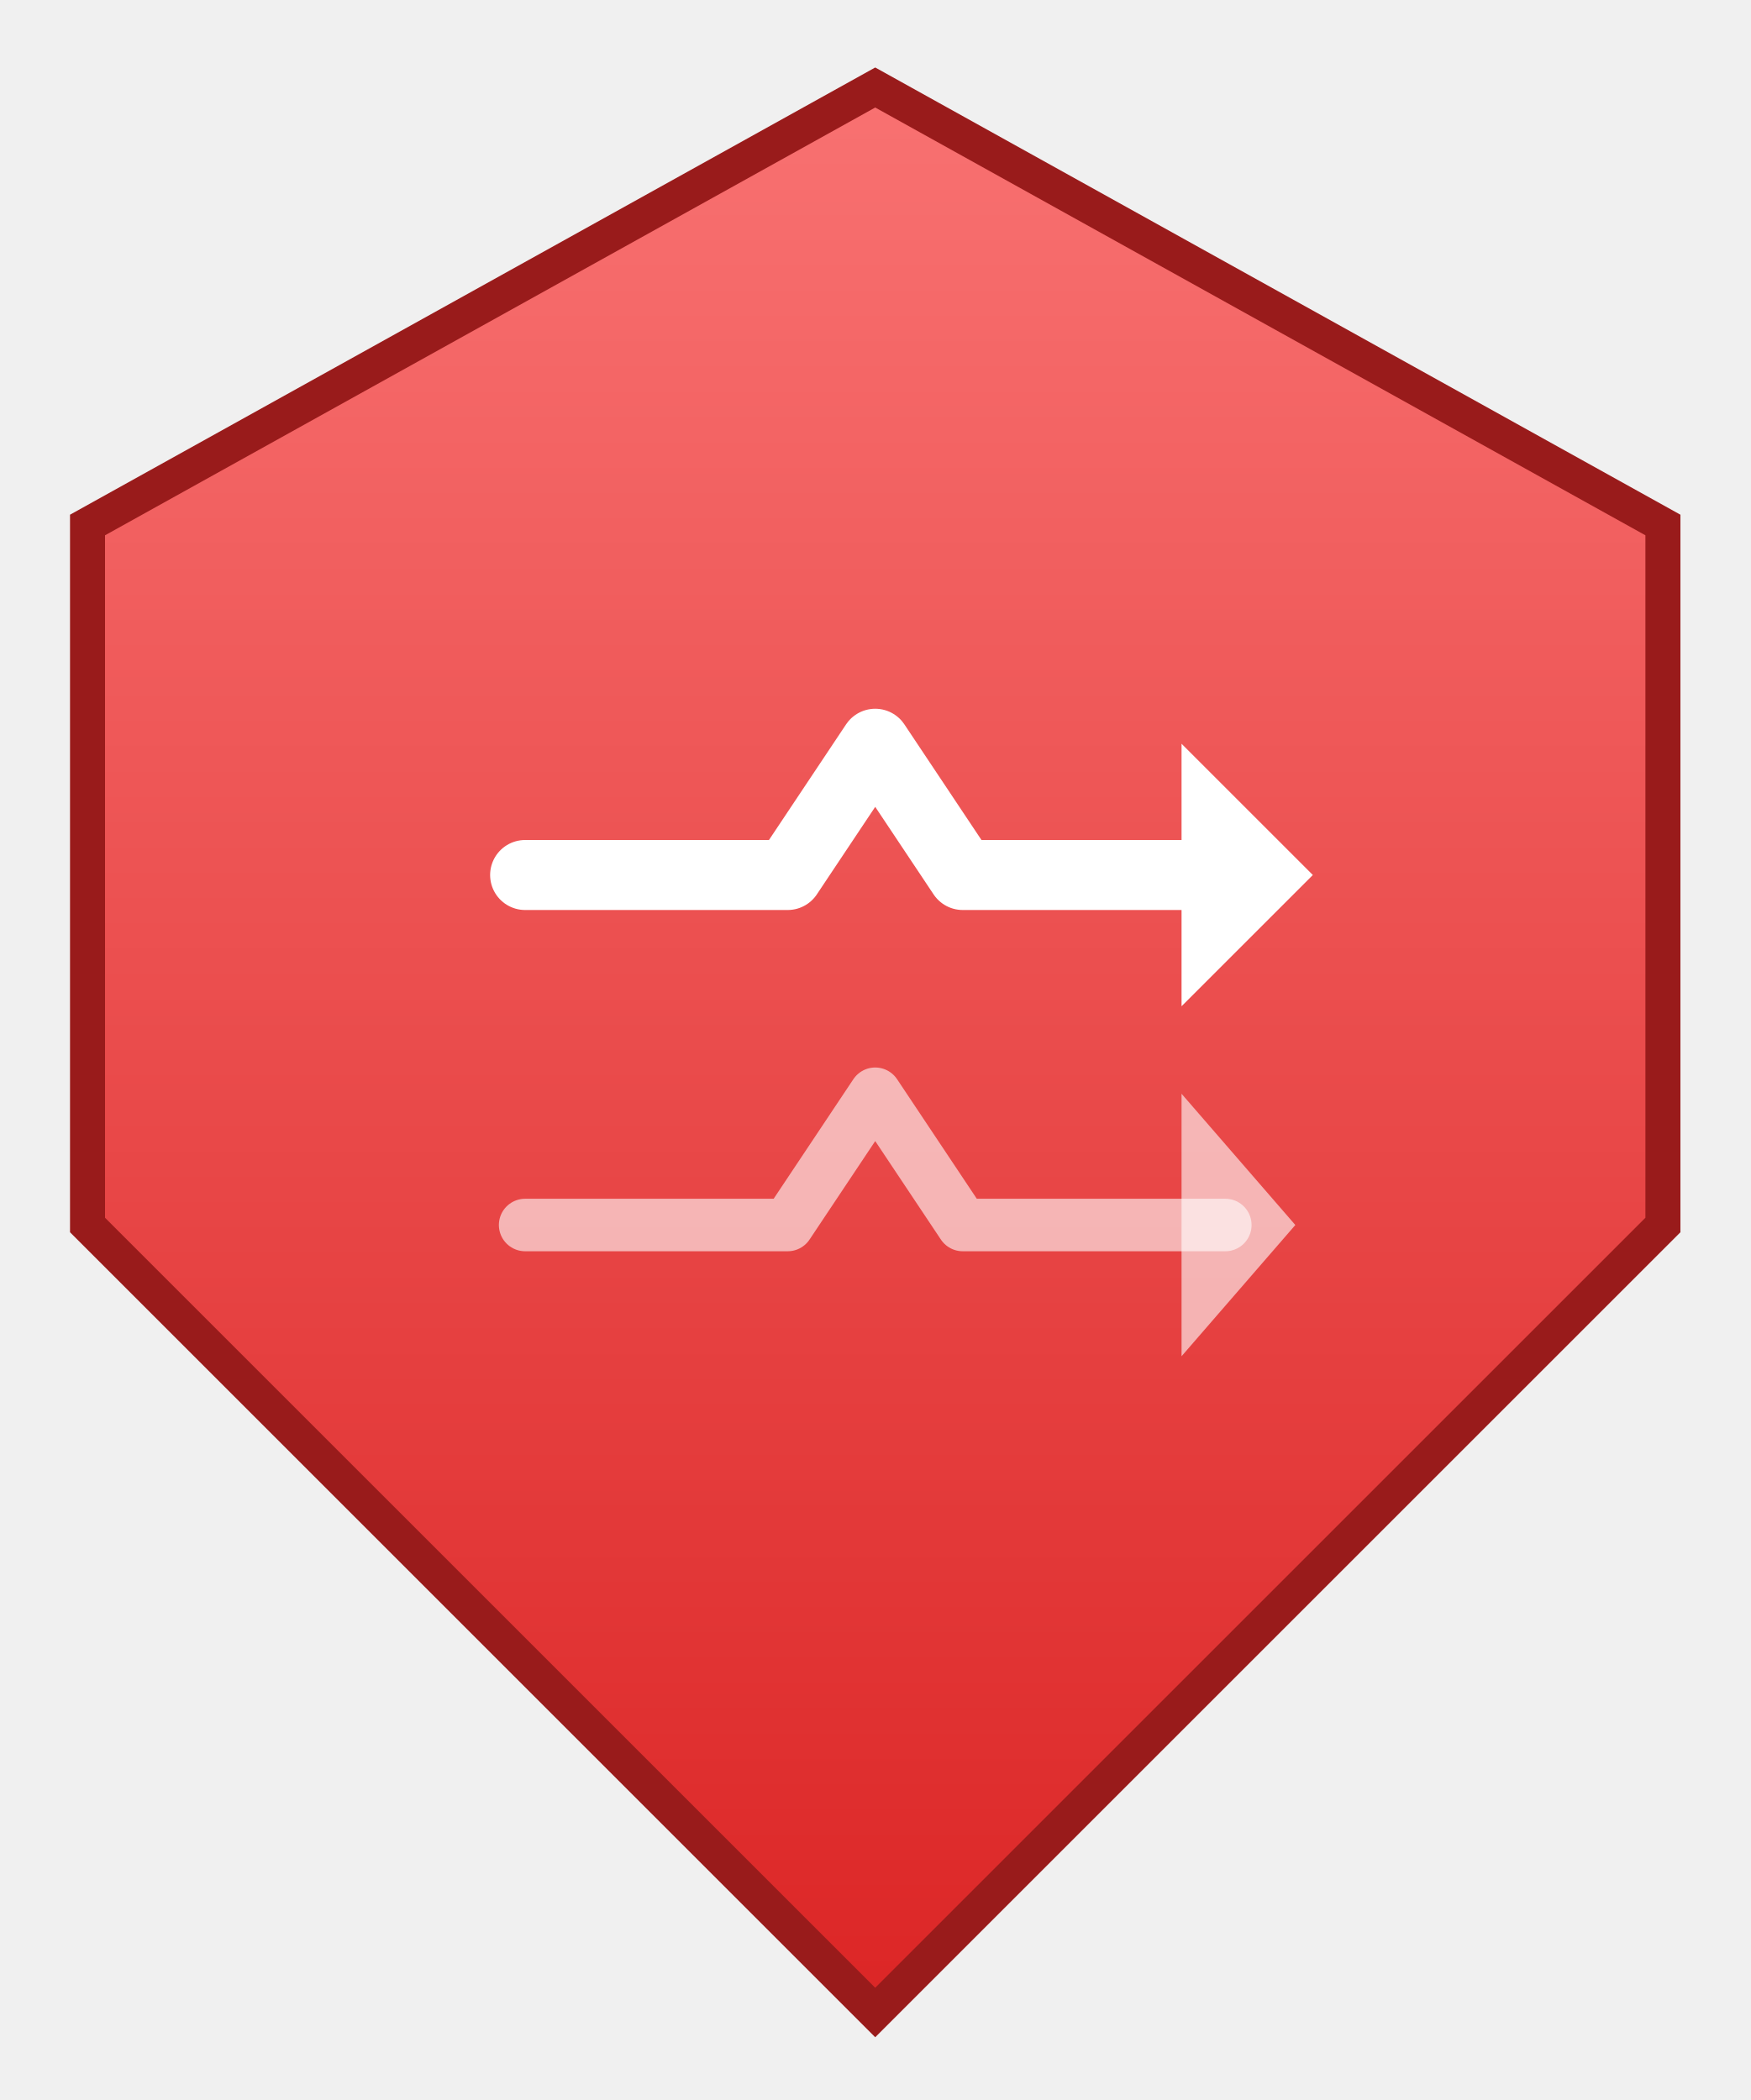
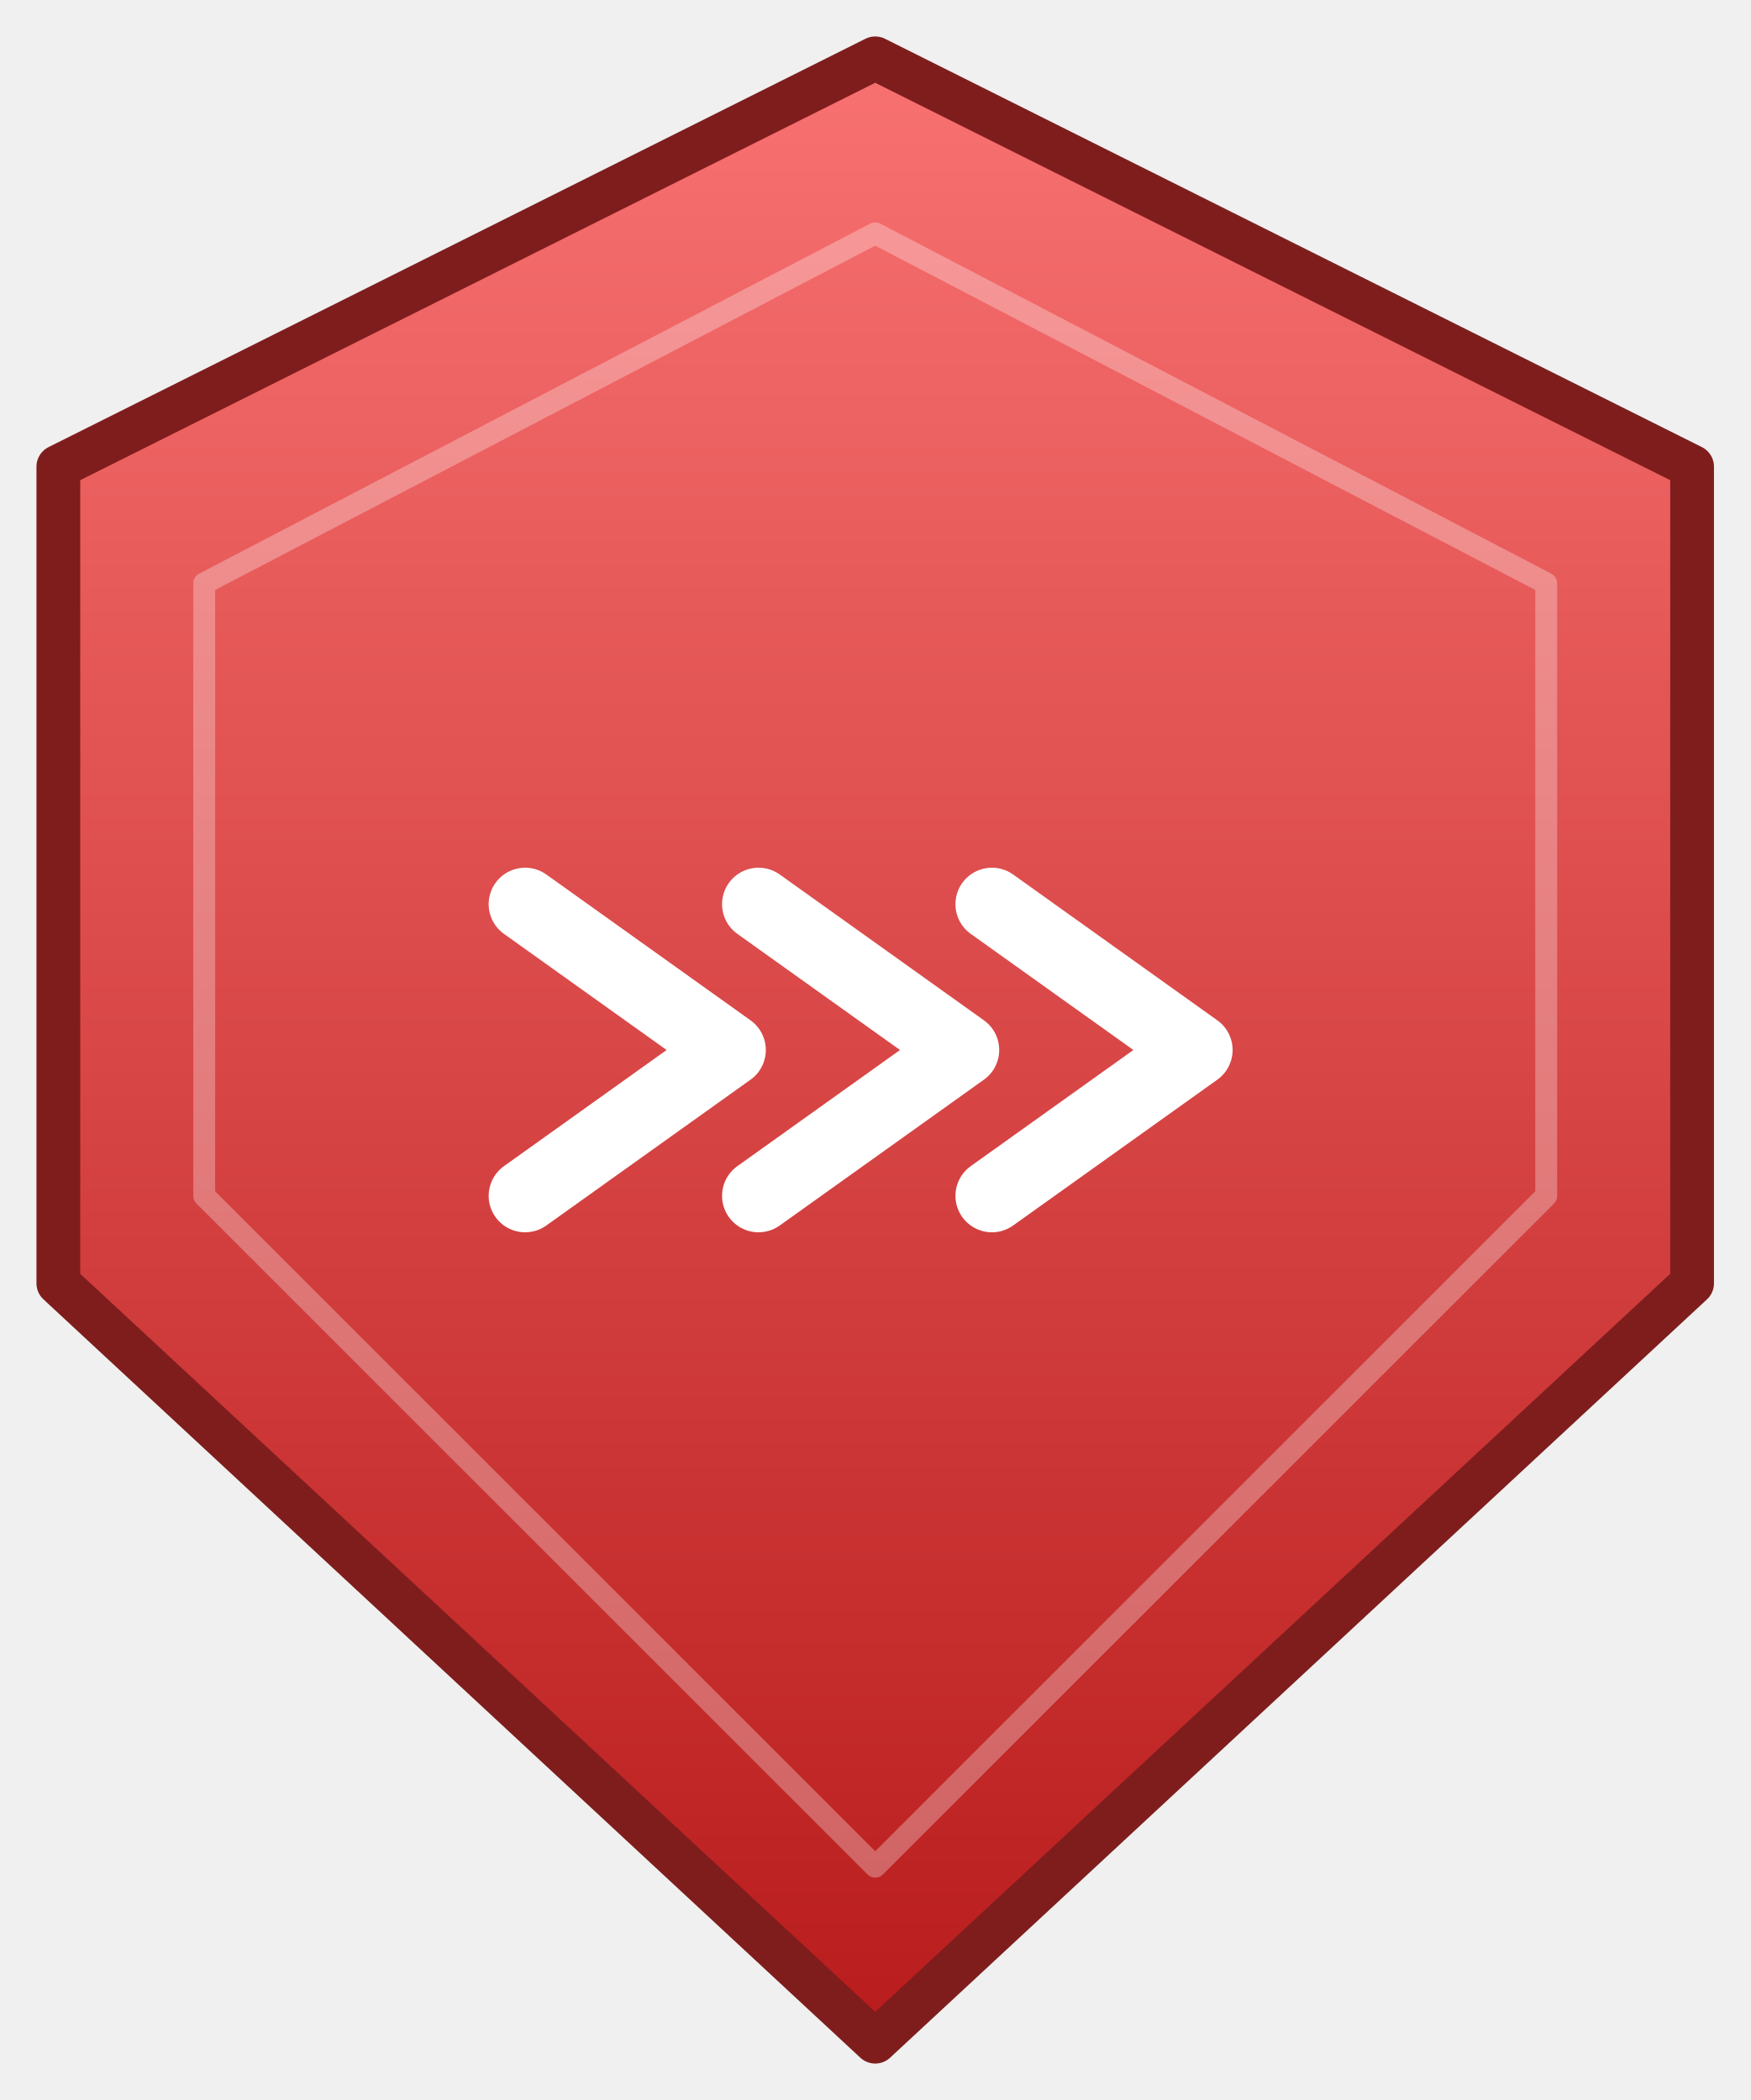
- <svg xmlns="http://www.w3.org/2000/svg" viewBox="0 0 200 240" width="200" height="240">
+ <svg xmlns="http://www.w3.org/2000/svg" viewBox="0 0 120 144" width="120" height="144">
  <defs>
-     <linearGradient id="shieldGrad" x1="0%" y1="0%" x2="0%" y2="100%">
-       <stop offset="0%" style="stop-color:#f87171;stop-opacity:1" />
-       <stop offset="100%" style="stop-color:#dc2626;stop-opacity:1" />
+     <linearGradient id="g" x1="0%" y1="0%" x2="0%" y2="100%">
+       <stop offset="0%" stop-color="#f87171" />
+       <stop offset="100%" stop-color="#b91c1c" />
    </linearGradient>
  </defs>
-   <path d="M100 10 L190 60 L190 140 L100 230 L10 140 L10 60 Z" fill="url(#shieldGrad)" stroke="#991b1b" stroke-width="4" />
-   <path d="M60 100 L90 100 L100 85 L110 100 L140 100" fill="none" stroke="white" stroke-width="8" stroke-linecap="round" stroke-linejoin="round" />
-   <polygon points="135,85 150,100 135,115" fill="white" />
-   <path d="M60 140 L90 140 L100 125 L110 140 L140 140" fill="none" stroke="white" stroke-width="6" stroke-linecap="round" stroke-linejoin="round" opacity="0.6" />
-   <polygon points="135,125 148,140 135,155" fill="white" opacity="0.6" />
+   <path d="M60 4 L116 32 L116 88 L60 140 L4 88 L4 32 Z" fill="url(#g)" stroke="#7f1d1d" stroke-width="3" stroke-linejoin="round" />
+   <path d="M60 16 L106 40 L106 82 L60 128 L14 82 L14 40 Z" fill="none" stroke="white" stroke-width="1.5" opacity="0.3" stroke-linejoin="round" />
+   <path d="M36 62 L50 72 L36 82" fill="none" stroke="white" stroke-width="5" stroke-linecap="round" stroke-linejoin="round" />
+   <path d="M52 62 L66 72 L52 82" fill="none" stroke="white" stroke-width="5" stroke-linecap="round" stroke-linejoin="round" />
+   <path d="M68 62 L82 72 L68 82" fill="none" stroke="white" stroke-width="5" stroke-linecap="round" stroke-linejoin="round" />
</svg>
